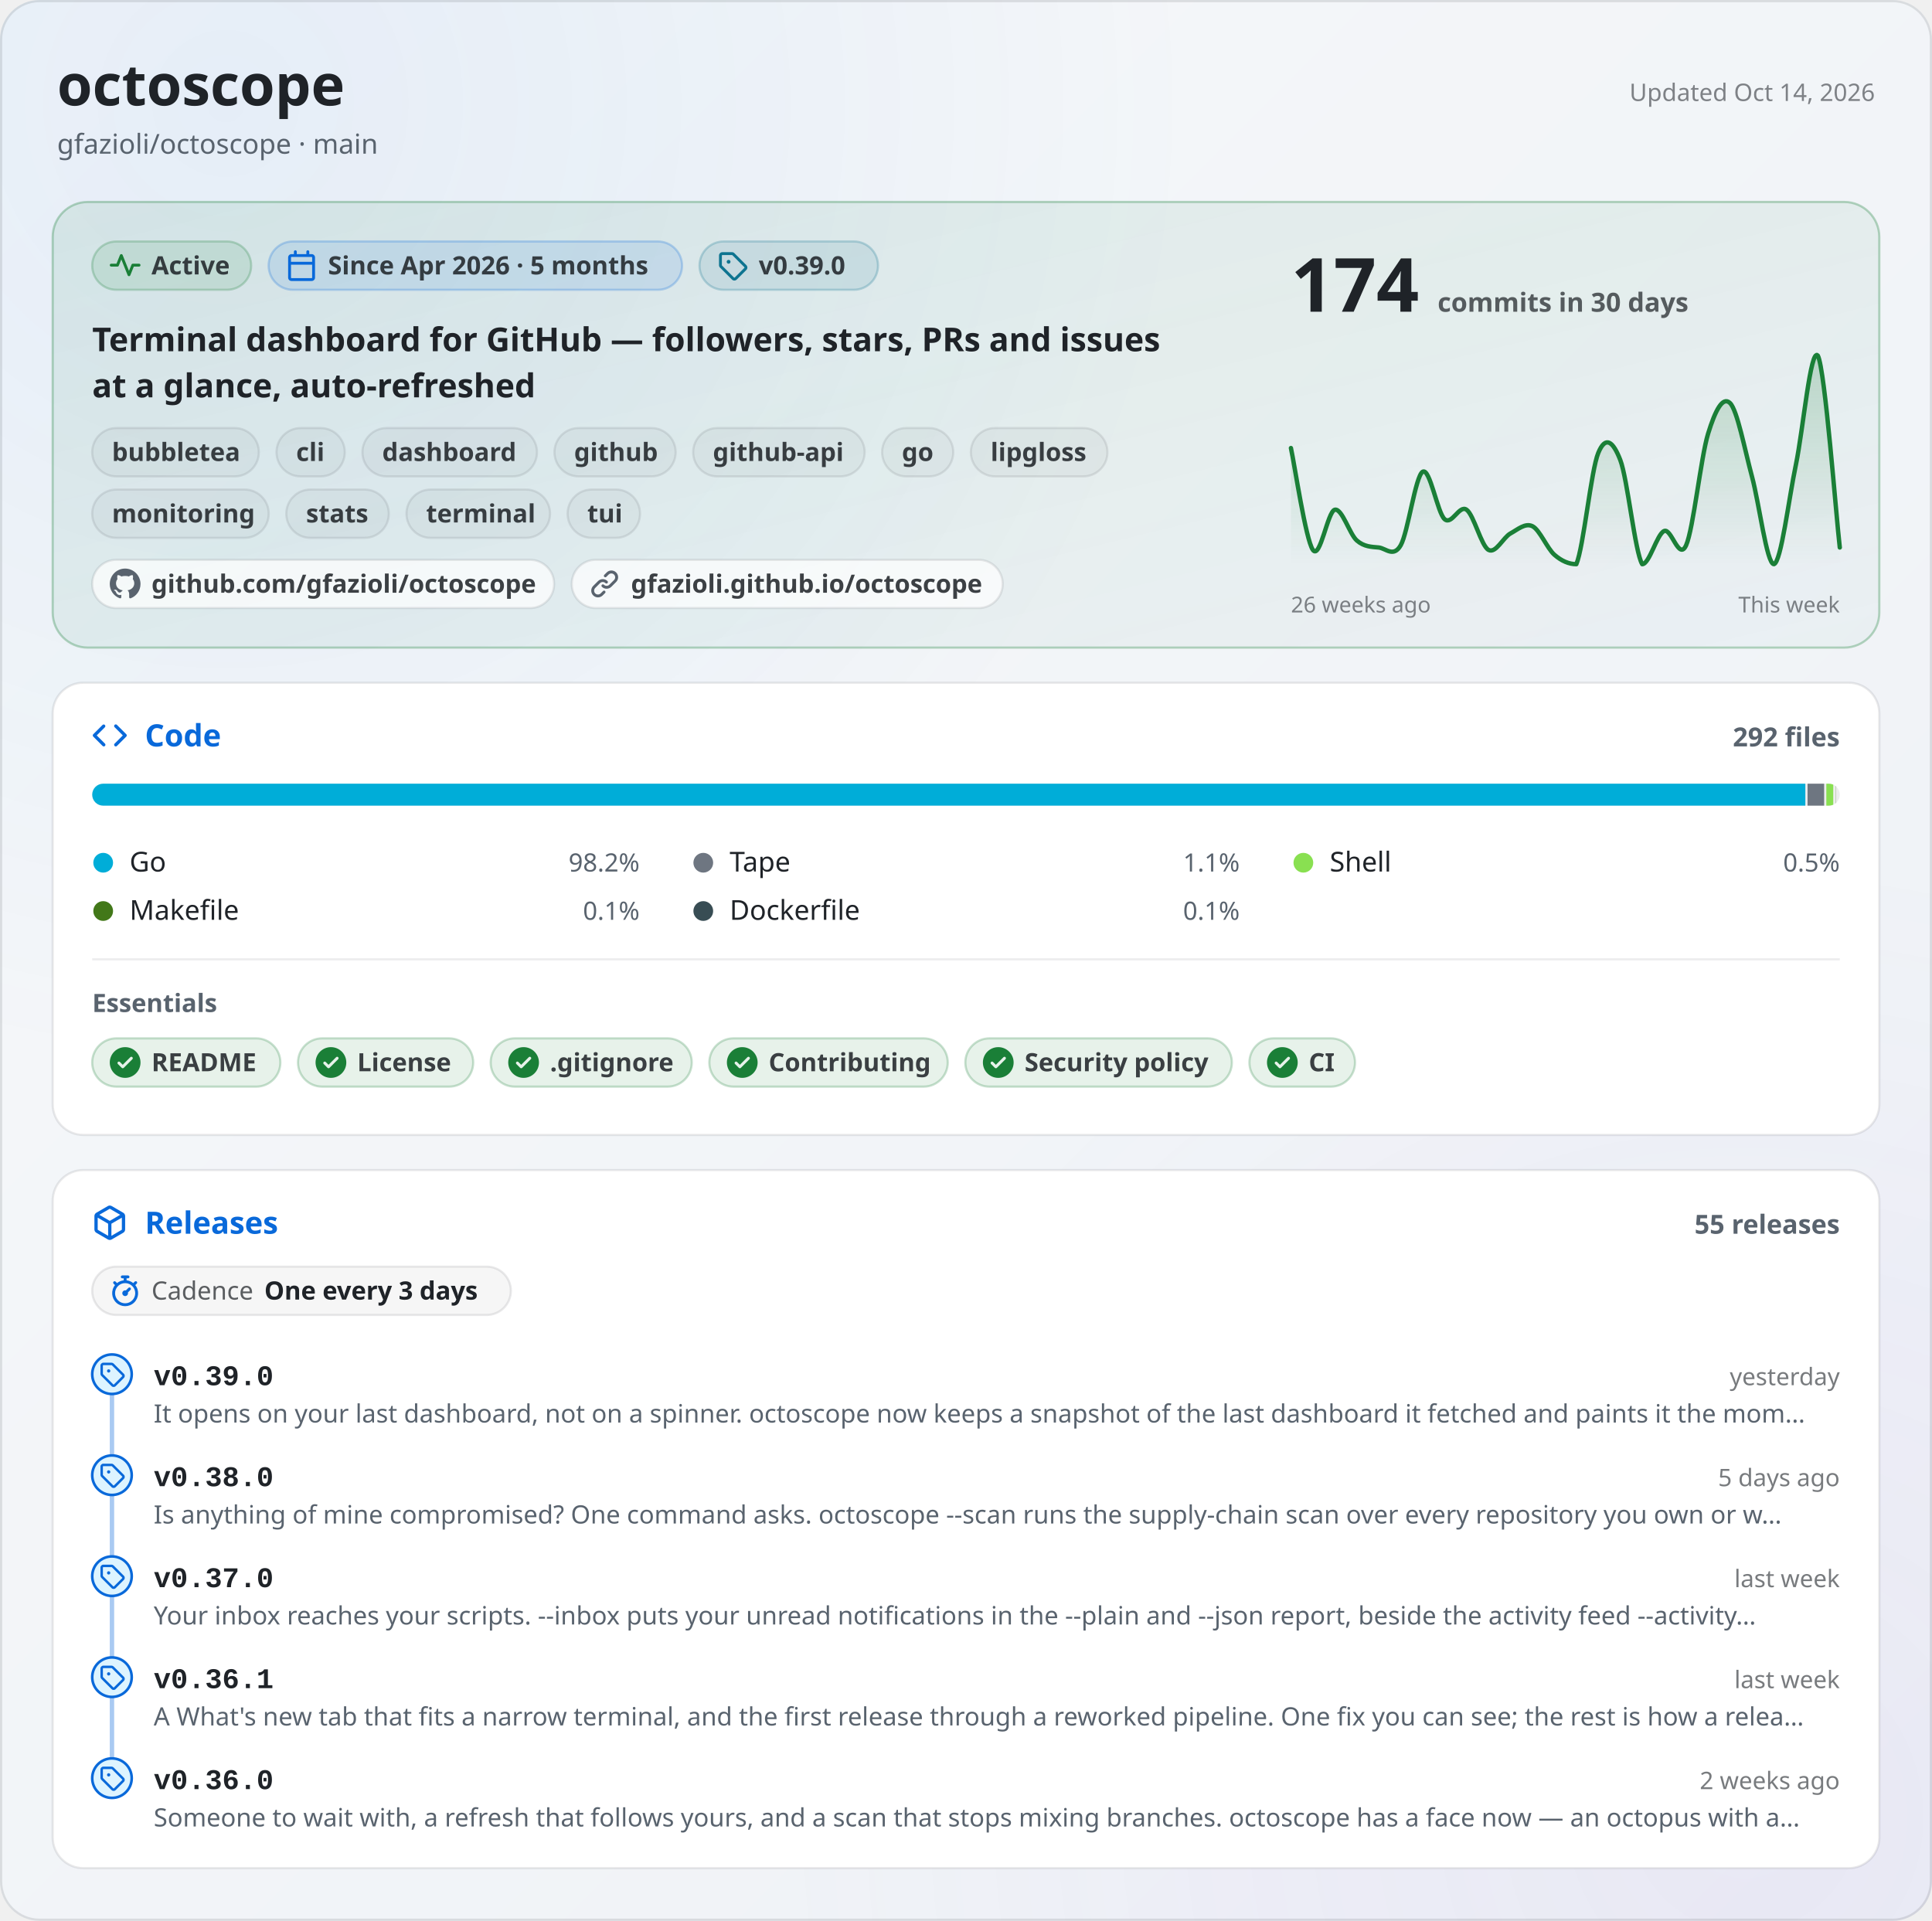
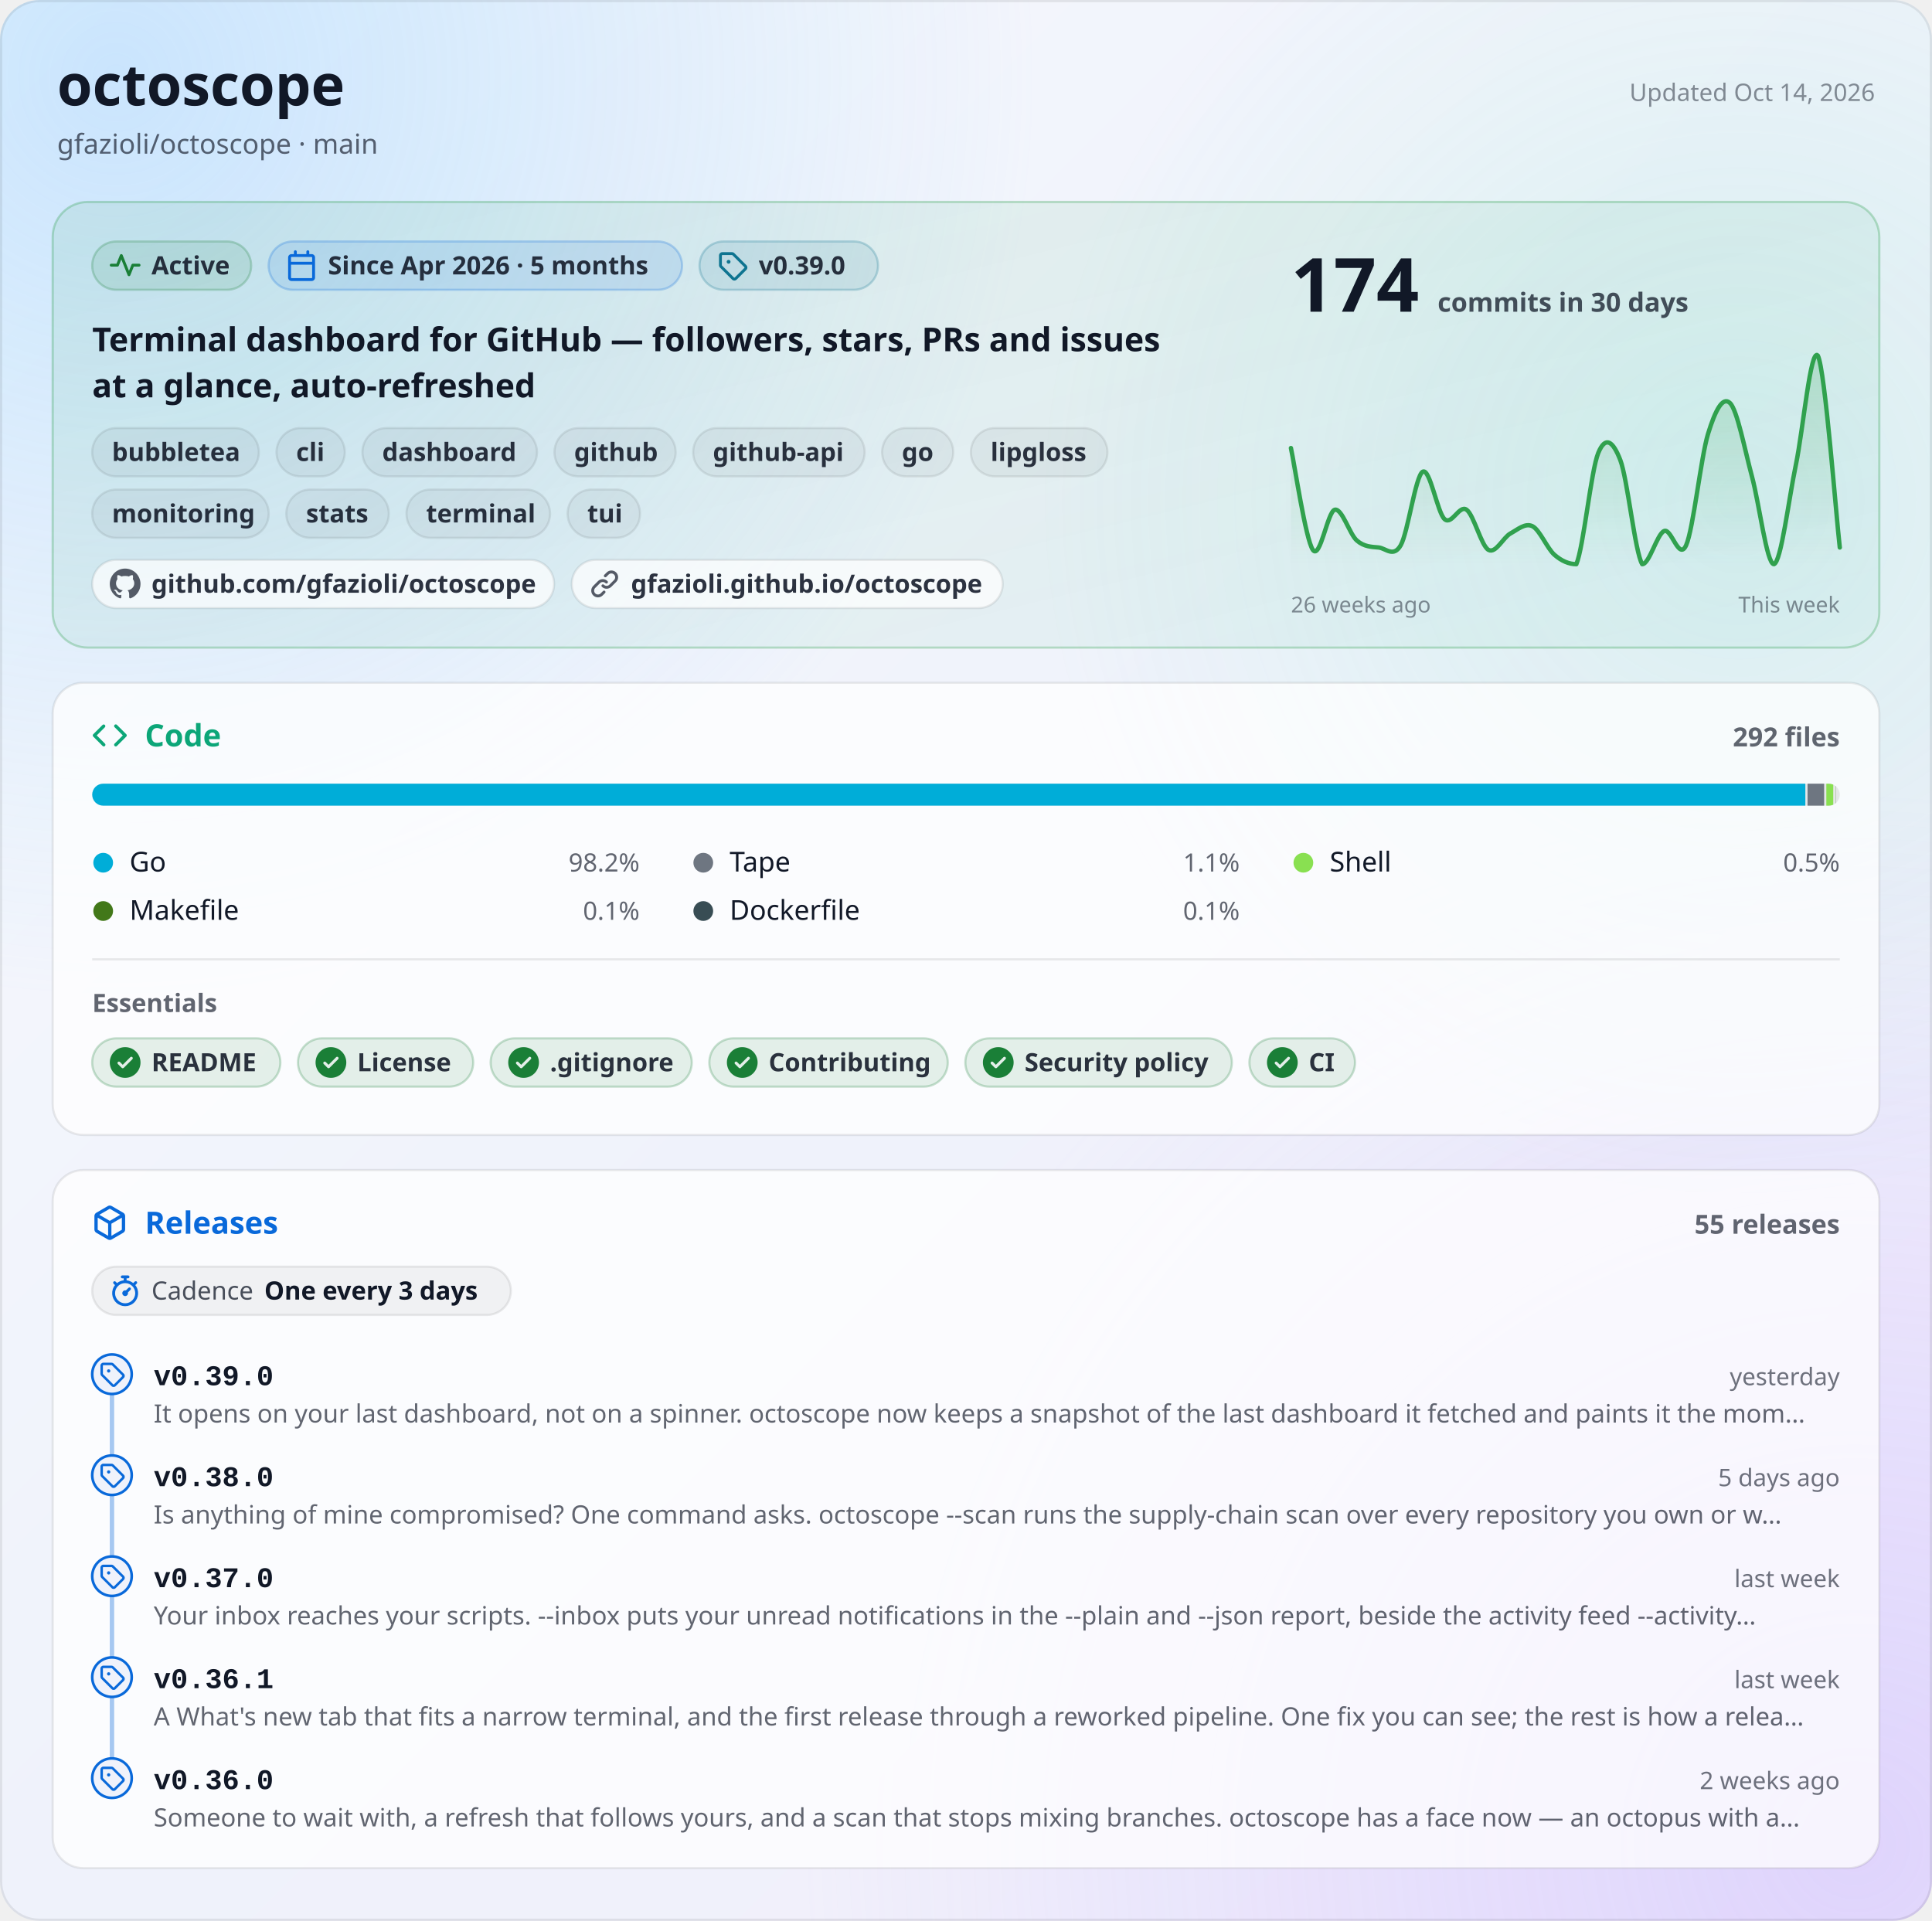
<svg xmlns="http://www.w3.org/2000/svg" width="880" height="875" viewBox="0 0 880 875" role="img" aria-labelledby="t d">
  <style>
-   text { font-family: -apple-system, BlinkMacSystemFont, "Segoe UI", "Noto Sans", Helvetica, Arial, sans-serif; fill: #1f2328; }
+   text { font-family: -apple-system, BlinkMacSystemFont, "Segoe UI", "Noto Sans", Helvetica, Arial, sans-serif; fill: #111827; }
  .mono, .tagname { font-family: ui-monospace, SFMono-Regular, "SF Mono", Menlo, Consolas, "Liberation Mono", monospace; }
-   .h-name { font-size: 26px; font-weight: 700; fill: #1f2328; }
-   .h-sub { font-size: 12.5px; fill: #59636e; }
-   .name { font-size: 20px; font-weight: 700; fill: #1f2328; }
-   .login { font-size: 13px; fill: #59636e; }
-   .bio { font-size: 13px; fill: rgba(31,35,40,0.86); }
-   .h-meta { font-size: 11.5px; fill: #59636e; }
-   .updated { font-size: 11px; fill: rgba(31,35,40,0.55); }
-   .desc { font-size: 15px; font-weight: 700; fill: #1f2328; }
-   .pill { font-size: 11.5px; font-weight: 600; fill: rgba(31,35,40,0.86); }
-   .pill-off { font-size: 11.5px; font-weight: 600; fill: rgba(31,35,40,0.45); }
-   .pill-k { font-size: 11.5px; fill: rgba(31,35,40,0.72); }
-   .pill-v { font-size: 11.5px; font-weight: 700; fill: #1f2328; }
-   .big { font-size: 34px; font-weight: 700; fill: #1f2328; }
-   .big-cap { font-size: 12px; font-weight: 600; fill: rgba(31,35,40,0.72); }
-   .value { font-size: 26px; font-weight: 700; fill: #1f2328; }
-   .unit { font-size: 14px; font-weight: 600; fill: rgba(31,35,40,0.72); }
-   .label { font-size: 12px; font-weight: 600; fill: #1f2328; }
-   .sub { font-size: 10.5px; fill: rgba(31,35,40,0.6); }
+   .disp { font-family: -apple-system, BlinkMacSystemFont, "Segoe UI", "Noto Sans", Helvetica, Arial, sans-serif; }
+   .h-name { font-size: 26px; font-weight: 700; fill: #111827; }
+   .h-sub { font-size: 12.5px; fill: rgba(17,24,39,0.66); }
+   .name { font-size: 20px; font-weight: 700; fill: #111827; }
+   .login { font-size: 13px; fill: rgba(17,24,39,0.66); }
+   .bio { font-size: 13px; fill: rgba(17,24,39,0.88); }
+   .h-meta { font-size: 11.5px; fill: rgba(17,24,39,0.66); }
+   .updated { font-size: 11px; fill: rgba(17,24,39,0.48); }
+   .desc { font-size: 15px; font-weight: 700; fill: #111827; }
+   .pill { font-size: 11.5px; font-weight: 600; fill: rgba(17,24,39,0.88); }
+   .pill-off { font-size: 11.5px; font-weight: 600; fill: rgba(17,24,39,0.45); }
+   .pill-k { font-size: 11.5px; fill: rgba(17,24,39,0.75); }
+   .pill-v { font-size: 11.5px; font-weight: 700; fill: #111827; }
+   .big { font-size: 34px; font-weight: 700; fill: #111827; }
+   .big-cap { font-size: 12px; font-weight: 600; fill: rgba(17,24,39,0.75); }
+   .value { font-size: 26px; font-weight: 700; fill: #111827; }
+   .unit { font-size: 14px; font-weight: 600; fill: rgba(17,24,39,0.75); }
+   .label { font-size: 12px; font-weight: 600; fill: #111827; }
+   .sub { font-size: 10.5px; fill: rgba(17,24,39,0.6); }
  .title { font-size: 14px; font-weight: 700; }
-   .caption { font-size: 12px; font-weight: 600; fill: #59636e; }
-   .headline { font-size: 12.5px; font-weight: 600; fill: rgba(31,35,40,0.86); }
-   .section { font-size: 11.5px; font-weight: 600; fill: #59636e; }
-   .axis { font-size: 10px; fill: rgba(31,35,40,0.55); }
-   .row { font-size: 12.5px; font-weight: 500; fill: #1f2328; }
-   .pct { font-size: 11.5px; fill: #59636e; }
-   .commit { font-size: 13px; font-weight: 600; fill: #1f2328; }
-   .meta { font-size: 11px; fill: rgba(31,35,40,0.6); }
-   .tagname { font-size: 13px; font-weight: 700; fill: #1f2328; }
-   .excerpt { font-size: 11.5px; fill: #59636e; }
-   .who { font-size: 13px; font-weight: 600; fill: #1f2328; }
-   .count { font-size: 12px; font-weight: 700; fill: #1f2328; }
-   .foot { font-size: 11px; fill: rgba(31,35,40,0.45); }
-   .panel { fill: #ffffff; stroke: rgba(31,35,40,0.10); }
+   .caption { font-size: 12px; font-weight: 600; fill: rgba(17,24,39,0.66); }
+   .headline { font-size: 12.5px; font-weight: 600; fill: rgba(17,24,39,0.88); }
+   .section { font-size: 11.5px; font-weight: 600; fill: rgba(17,24,39,0.66); }
+   .axis { font-size: 10px; fill: rgba(17,24,39,0.48); }
+   .row { font-size: 12.5px; font-weight: 500; fill: #111827; }
+   .pct { font-size: 11.5px; fill: rgba(17,24,39,0.66); }
+   .commit { font-size: 13px; font-weight: 600; fill: #111827; }
+   .meta { font-size: 11px; fill: rgba(17,24,39,0.6); }
+   .tagname { font-size: 13px; font-weight: 700; fill: #111827; }
+   .excerpt { font-size: 11.5px; fill: rgba(17,24,39,0.66); }
+   .who { font-size: 13px; font-weight: 600; fill: #111827; }
+   .count { font-size: 12px; font-weight: 700; fill: #111827; }
+   .foot { font-size: 11px; fill: rgba(17,24,39,0.45); }
+   .panel { fill: rgba(255,255,255,0.74); stroke: rgba(0,0,0,0.08); }
</style>
  <defs>
+     <clipPath id="card">
+       <rect width="880" height="875" rx="18" />
+     </clipPath>
    <linearGradient id="bg" x1="0" y1="0" x2="1" y2="1">
-       <stop offset="0" stop-color="#f6f8fa" />
-       <stop offset="1" stop-color="#eef1f6" />
-     </linearGradient>
-     <radialGradient id="glow-a" cx="0.12" cy="0.06" r="0.5">
-       <stop offset="0" stop-color="#0969da" stop-opacity="0.07" />
-       <stop offset="1" stop-color="#0969da" stop-opacity="0" />
+       <stop offset="0" stop-color="#F7F9FD" />
+       <stop offset="0.5" stop-color="#EFF2FB" />
+       <stop offset="1" stop-color="#F3EEFC" />
+     </linearGradient>
+     <radialGradient id="glow-0" gradientUnits="userSpaceOnUse" cx="52.8" cy="35.0" r="420">
+       <stop offset="0" stop-color="#74C0FC" stop-opacity="0.34" />
+       <stop offset="1" stop-color="#74C0FC" stop-opacity="0" />
    </radialGradient>
-     <radialGradient id="glow-b" cx="0.9" cy="0.94" r="0.5">
-       <stop offset="0" stop-color="#8250df" stop-opacity="0.06" />
-       <stop offset="1" stop-color="#8250df" stop-opacity="0" />
+     <radialGradient id="glow-1" gradientUnits="userSpaceOnUse" cx="844.8" cy="840.0" r="480">
+       <stop offset="0" stop-color="#B197FC" stop-opacity="0.3" />
+       <stop offset="1" stop-color="#B197FC" stop-opacity="0" />
+     </radialGradient>
+     <radialGradient id="glow-2" gradientUnits="userSpaceOnUse" cx="792.0" cy="227.5" r="320">
+       <stop offset="0" stop-color="#63E6BE" stop-opacity="0.16" />
+       <stop offset="1" stop-color="#63E6BE" stop-opacity="0" />
    </radialGradient>
    <linearGradient id="hero" x1="0" y1="0" x2="1" y2="1">
-       <stop offset="0" stop-color="#1a7f37" stop-opacity="0.1" />
-       <stop offset="1" stop-color="#0f766e" stop-opacity="0.03" />
+       <stop offset="0" stop-color="#30A14E" stop-opacity="0.1" />
+       <stop offset="1" stop-color="#0CA678" stop-opacity="0.04" />
    </linearGradient>
    <linearGradient id="spark" x1="0" y1="0" x2="0" y2="1">
-       <stop offset="0" stop-color="#1a7f37" stop-opacity="0.22" />
-       <stop offset="1" stop-color="#1a7f37" stop-opacity="0" />
+       <stop offset="0" stop-color="#30A14E" stop-opacity="0.22" />
+       <stop offset="1" stop-color="#30A14E" stop-opacity="0" />
    </linearGradient>
    <linearGradient id="tile-0" x1="0" y1="0" x2="1" y2="1">
-       <stop offset="0" stop-color="#4f46e5" stop-opacity="0.16" />
-       <stop offset="1" stop-color="#4f46e5" stop-opacity="0.04" />
+       <stop offset="0" stop-color="#4f46e5" stop-opacity="0.17" />
+       <stop offset="1" stop-color="#4f46e5" stop-opacity="0.05" />
    </linearGradient>
    <linearGradient id="tile-1" x1="0" y1="0" x2="1" y2="1">
-       <stop offset="0" stop-color="#0f766e" stop-opacity="0.16" />
-       <stop offset="1" stop-color="#0f766e" stop-opacity="0.04" />
+       <stop offset="0" stop-color="#0f766e" stop-opacity="0.17" />
+       <stop offset="1" stop-color="#0f766e" stop-opacity="0.05" />
    </linearGradient>
    <linearGradient id="tile-2" x1="0" y1="0" x2="1" y2="1">
-       <stop offset="0" stop-color="#1a7f37" stop-opacity="0.16" />
-       <stop offset="1" stop-color="#1a7f37" stop-opacity="0.04" />
+       <stop offset="0" stop-color="#1a7f37" stop-opacity="0.17" />
+       <stop offset="1" stop-color="#1a7f37" stop-opacity="0.05" />
    </linearGradient>
    <linearGradient id="tile-3" x1="0" y1="0" x2="1" y2="1">
-       <stop offset="0" stop-color="#0e7490" stop-opacity="0.16" />
-       <stop offset="1" stop-color="#0e7490" stop-opacity="0.04" />
+       <stop offset="0" stop-color="#0e7490" stop-opacity="0.17" />
+       <stop offset="1" stop-color="#0e7490" stop-opacity="0.05" />
    </linearGradient>
    <linearGradient id="tile-4" x1="0" y1="0" x2="1" y2="1">
-       <stop offset="0" stop-color="#0969da" stop-opacity="0.16" />
-       <stop offset="1" stop-color="#0969da" stop-opacity="0.04" />
+       <stop offset="0" stop-color="#0969da" stop-opacity="0.17" />
+       <stop offset="1" stop-color="#0969da" stop-opacity="0.05" />
    </linearGradient>
    <linearGradient id="tile-5" x1="0" y1="0" x2="1" y2="1">
-       <stop offset="0" stop-color="#8250df" stop-opacity="0.16" />
-       <stop offset="1" stop-color="#8250df" stop-opacity="0.04" />
+       <stop offset="0" stop-color="#8250df" stop-opacity="0.17" />
+       <stop offset="1" stop-color="#8250df" stop-opacity="0.05" />
    </linearGradient>
    <linearGradient id="tile-6" x1="0" y1="0" x2="1" y2="1">
-       <stop offset="0" stop-color="#9a6700" stop-opacity="0.16" />
-       <stop offset="1" stop-color="#9a6700" stop-opacity="0.04" />
+       <stop offset="0" stop-color="#9a6700" stop-opacity="0.17" />
+       <stop offset="1" stop-color="#9a6700" stop-opacity="0.05" />
    </linearGradient>
    <linearGradient id="tile-7" x1="0" y1="0" x2="1" y2="1">
-       <stop offset="0" stop-color="#0f766e" stop-opacity="0.16" />
-       <stop offset="1" stop-color="#0f766e" stop-opacity="0.04" />
+       <stop offset="0" stop-color="#0f766e" stop-opacity="0.17" />
+       <stop offset="1" stop-color="#0f766e" stop-opacity="0.05" />
    </linearGradient>
    <linearGradient id="tile-8" x1="0" y1="0" x2="1" y2="1">
-       <stop offset="0" stop-color="#59636e" stop-opacity="0.16" />
-       <stop offset="1" stop-color="#59636e" stop-opacity="0.04" />
+       <stop offset="0" stop-color="#59636e" stop-opacity="0.17" />
+       <stop offset="1" stop-color="#59636e" stop-opacity="0.05" />
    </linearGradient>
    <linearGradient id="tile-9" x1="0" y1="0" x2="1" y2="1">
-       <stop offset="0" stop-color="#bc4c00" stop-opacity="0.16" />
-       <stop offset="1" stop-color="#bc4c00" stop-opacity="0.04" />
+       <stop offset="0" stop-color="#bc4c00" stop-opacity="0.17" />
+       <stop offset="1" stop-color="#bc4c00" stop-opacity="0.05" />
    </linearGradient>
    <linearGradient id="tile-10" x1="0" y1="0" x2="1" y2="1">
-       <stop offset="0" stop-color="#8250df" stop-opacity="0.16" />
-       <stop offset="1" stop-color="#8250df" stop-opacity="0.04" />
+       <stop offset="0" stop-color="#8250df" stop-opacity="0.17" />
+       <stop offset="1" stop-color="#8250df" stop-opacity="0.05" />
    </linearGradient>
    <linearGradient id="tile-11" x1="0" y1="0" x2="1" y2="1">
-       <stop offset="0" stop-color="#cf2255" stop-opacity="0.16" />
-       <stop offset="1" stop-color="#cf2255" stop-opacity="0.04" />
+       <stop offset="0" stop-color="#cf2255" stop-opacity="0.17" />
+       <stop offset="1" stop-color="#cf2255" stop-opacity="0.05" />
    </linearGradient>
  </defs>
-   <rect width="880" height="875" rx="18" fill="url(#bg)" />
-   <rect width="880" height="875" rx="18" fill="url(#glow-a)" />
-   <rect width="880" height="875" rx="18" fill="url(#glow-b)" />
-   <rect x="0.5" y="0.5" width="879" height="874" rx="17.5" fill="none" stroke="rgba(31,35,40,0.12)" />
-   <text x="26" y="48" class="h-name">octoscope</text>
+   <g clip-path="url(#card)">
+     <rect width="880" height="875" fill="url(#bg)" />
+     <rect width="880" height="875" rx="18" fill="url(#glow-0)" />
+     <rect width="880" height="875" rx="18" fill="url(#glow-1)" />
+     <rect width="880" height="875" rx="18" fill="url(#glow-2)" />
+   </g>
+   <rect x="0.5" y="0.5" width="879" height="874" rx="17.5" fill="none" stroke="rgba(0,0,0,0.08)" />
+   <text x="26" y="48" class="h-name disp">octoscope</text>
  <text x="26" y="70" class="h-sub">gfazioli/octoscope · main</text>
  <text x="854" y="46" class="updated" text-anchor="end">Updated Oct 14, 2026</text>
-   <rect x="24" y="92" width="832" height="203" rx="16" fill="url(#hero)" stroke="#1a7f374d" />
+   <rect x="24" y="92" width="832" height="203" rx="16" fill="url(#hero)" stroke="#30A14E4d" />
  <rect x="42" y="110" width="72.4" height="22" rx="11" fill="#1a7f371a" stroke="#1a7f373d" />
  <g transform="translate(50 114) scale(0.875)" fill="#1a7f37">
    <path d="M6 2c.306 0 .582.187.696.471L10 10.731l1.304-3.26A.751.751 0 0 1 12 7h3.25a.75.75 0 0 1 0 1.5h-2.742l-1.812 4.528a.751.751 0 0 1-1.392 0L6 4.77 4.696 8.03A.75.75 0 0 1 4 8.5H.75a.75.75 0 0 1 0-1.5h2.742l1.812-4.529A.751.751 0 0 1 6 2Z" />
  </g>
  <text x="69.0" y="125" class="pill">Active</text>
  <rect x="122.363" y="110" width="188.3" height="22" rx="11" fill="#0969da1a" stroke="#0969da3d" />
  <g transform="translate(130.363 114) scale(0.875)" fill="#0969da">
    <path d="M4.75 0a.75.75 0 0 1 .75.75V2h5V.75a.75.75 0 0 1 1.5 0V2h1.25c.966 0 1.75.784 1.75 1.75v10.5A1.75 1.75 0 0 1 13.25 16H2.75A1.75 1.75 0 0 1 1 14.25V3.75C1 2.784 1.784 2 2.75 2H4V.75A.75.75 0 0 1 4.75 0ZM2.5 7.5v6.75c0 .138.112.25.25.25h10.5a.25.25 0 0 0 .25-.25V7.5Zm10.75-4H2.75a.25.25 0 0 0-.25.25V6h11V3.75a.25.25 0 0 0-.25-.25Z" />
  </g>
  <text x="149.4" y="125" class="pill">Since Apr 2026 · 5 months</text>
  <rect x="318.618" y="110" width="81.3" height="22" rx="11" fill="#0e74901a" stroke="#0e74903d" />
  <g transform="translate(326.6184 114) scale(0.875)" fill="#0e7490">
    <path d="M1 7.775V2.75C1 1.784 1.784 1 2.75 1h5.025c.464 0 .91.184 1.238.513l6.25 6.25a1.75 1.75 0 0 1 0 2.474l-5.026 5.026a1.75 1.75 0 0 1-2.474 0l-6.25-6.25A1.752 1.752 0 0 1 1 7.775Zm1.5 0c0 .066.026.13.073.177l6.25 6.25a.25.25 0 0 0 .354 0l5.025-5.025a.25.25 0 0 0 0-.354l-6.25-6.25a.25.25 0 0 0-.177-.073H2.75a.25.25 0 0 0-.25.25ZM6 5a1 1 0 1 1 0 2 1 1 0 0 1 0-2Z" />
  </g>
  <text x="345.6" y="125" class="pill">v0.39.0</text>
  <text x="42" y="160" class="desc">Terminal dashboard for GitHub — followers, stars, PRs and issues</text>
  <text x="42" y="181" class="desc">at a glance, auto-refreshed</text>
-   <rect x="42" y="195" width="75.9" height="22" rx="11" fill="rgba(31,35,40,0.04)" stroke="rgba(31,35,40,0.10)" />
+   <rect x="42" y="195" width="75.9" height="22" rx="11" fill="rgba(0,0,0,0.045)" stroke="rgba(0,0,0,0.08)" />
  <text x="51.0" y="210" class="pill">bubbletea</text>
-   <rect x="125.946" y="195" width="31.1" height="22" rx="11" fill="rgba(31,35,40,0.04)" stroke="rgba(31,35,40,0.10)" />
+   <rect x="125.946" y="195" width="31.1" height="22" rx="11" fill="rgba(0,0,0,0.045)" stroke="rgba(0,0,0,0.08)" />
  <text x="134.9" y="210" class="pill">cli</text>
-   <rect x="165.084" y="195" width="79.5" height="22" rx="11" fill="rgba(31,35,40,0.04)" stroke="rgba(31,35,40,0.10)" />
+   <rect x="165.084" y="195" width="79.5" height="22" rx="11" fill="rgba(0,0,0,0.045)" stroke="rgba(0,0,0,0.08)" />
  <text x="174.1" y="210" class="pill">dashboard</text>
-   <rect x="252.549" y="195" width="55.2" height="22" rx="11" fill="rgba(31,35,40,0.04)" stroke="rgba(31,35,40,0.10)" />
+   <rect x="252.549" y="195" width="55.2" height="22" rx="11" fill="rgba(0,0,0,0.045)" stroke="rgba(0,0,0,0.08)" />
  <text x="261.5" y="210" class="pill">github</text>
-   <rect x="315.733" y="195" width="78.1" height="22" rx="11" fill="rgba(31,35,40,0.04)" stroke="rgba(31,35,40,0.10)" />
+   <rect x="315.733" y="195" width="78.1" height="22" rx="11" fill="rgba(0,0,0,0.045)" stroke="rgba(0,0,0,0.08)" />
  <text x="324.7" y="210" class="pill">github-api</text>
-   <rect x="401.791" y="195" width="32.4" height="22" rx="11" fill="rgba(31,35,40,0.04)" stroke="rgba(31,35,40,0.10)" />
+   <rect x="401.791" y="195" width="32.4" height="22" rx="11" fill="rgba(0,0,0,0.045)" stroke="rgba(0,0,0,0.08)" />
  <text x="410.8" y="210" class="pill">go</text>
-   <rect x="442.219" y="195" width="62.2" height="22" rx="11" fill="rgba(31,35,40,0.04)" stroke="rgba(31,35,40,0.10)" />
+   <rect x="442.219" y="195" width="62.2" height="22" rx="11" fill="rgba(0,0,0,0.045)" stroke="rgba(0,0,0,0.08)" />
  <text x="451.2" y="210" class="pill">lipgloss</text>
-   <rect x="42" y="223" width="80.4" height="22" rx="11" fill="rgba(31,35,40,0.04)" stroke="rgba(31,35,40,0.10)" />
+   <rect x="42" y="223" width="80.4" height="22" rx="11" fill="rgba(0,0,0,0.045)" stroke="rgba(0,0,0,0.08)" />
  <text x="51.0" y="238" class="pill">monitoring</text>
-   <rect x="130.404" y="223" width="46.7" height="22" rx="11" fill="rgba(31,35,40,0.04)" stroke="rgba(31,35,40,0.10)" />
+   <rect x="130.404" y="223" width="46.7" height="22" rx="11" fill="rgba(0,0,0,0.045)" stroke="rgba(0,0,0,0.08)" />
  <text x="139.4" y="238" class="pill">stats</text>
-   <rect x="185.142" y="223" width="65.4" height="22" rx="11" fill="rgba(31,35,40,0.04)" stroke="rgba(31,35,40,0.10)" />
+   <rect x="185.142" y="223" width="65.4" height="22" rx="11" fill="rgba(0,0,0,0.045)" stroke="rgba(0,0,0,0.08)" />
  <text x="194.1" y="238" class="pill">terminal</text>
-   <rect x="258.531" y="223" width="33.0" height="22" rx="11" fill="rgba(31,35,40,0.04)" stroke="rgba(31,35,40,0.10)" />
+   <rect x="258.531" y="223" width="33.0" height="22" rx="11" fill="rgba(0,0,0,0.045)" stroke="rgba(0,0,0,0.08)" />
  <text x="267.5" y="238" class="pill">tui</text>
-   <rect x="42" y="255" width="210.4" height="22" rx="11" fill="rgba(255,255,255,0.7)" stroke="rgba(31,35,40,0.10)" />
-   <g transform="translate(50 259) scale(0.875)" fill="#59636e">
+   <rect x="42" y="255" width="210.4" height="22" rx="11" fill="rgba(255,255,255,0.7)" stroke="rgba(0,0,0,0.08)" />
+   <g transform="translate(50 259) scale(0.875)" fill="rgba(17,24,39,0.7)">
    <path d="M6.766 11.328c-2.063-.25-3.516-1.734-3.516-3.656 0-.781.281-1.625.75-2.188-.203-.515-.172-1.609.063-2.062.625-.078 1.468.25 1.968.703.594-.187 1.219-.281 1.985-.281.765 0 1.39.094 1.953.265.484-.437 1.344-.765 1.969-.687.218.422.25 1.515.046 2.047.5.593.766 1.39.766 2.203 0 1.922-1.453 3.375-3.547 3.64.531.344.89 1.094.89 1.954v1.625c0 .468.391.734.86.547C13.781 14.359 16 11.53 16 8.03 16 3.61 12.406 0 7.984 0 3.563 0 0 3.61 0 8.031a7.88 7.88 0 0 0 5.172 7.422c.422.156.828-.125.828-.547v-1.25c-.219.094-.5.156-.75.156-1.031 0-1.64-.562-2.078-1.609-.172-.422-.36-.672-.719-.719-.187-.015-.25-.093-.25-.187 0-.188.313-.328.625-.328.453 0 .844.281 1.25.86.313.452.64.655 1.031.655s.641-.14 1-.5c.266-.265.47-.5.657-.656" />
  </g>
  <text x="69.0" y="270" class="pill">github.com/gfazioli/octoscope</text>
-   <rect x="260.425" y="255" width="196.3" height="22" rx="11" fill="rgba(255,255,255,0.7)" stroke="rgba(31,35,40,0.10)" />
-   <g transform="translate(268.4251 259) scale(0.875)" fill="#59636e">
+   <rect x="260.425" y="255" width="196.3" height="22" rx="11" fill="rgba(255,255,255,0.7)" stroke="rgba(0,0,0,0.08)" />
+   <g transform="translate(268.4251 259) scale(0.875)" fill="rgba(17,24,39,0.7)">
    <path d="m7.775 3.275 1.25-1.25a3.5 3.5 0 1 1 4.95 4.95l-2.5 2.5a3.5 3.5 0 0 1-4.95 0 .751.751 0 0 1 .018-1.042.751.751 0 0 1 1.042-.018 1.998 1.998 0 0 0 2.83 0l2.5-2.5a2.002 2.002 0 0 0-2.83-2.83l-1.25 1.25a.751.751 0 0 1-1.042-.018.751.751 0 0 1-.018-1.042Zm-4.69 9.64a1.998 1.998 0 0 0 2.83 0l1.25-1.25a.751.751 0 0 1 1.042.018.751.751 0 0 1 .018 1.042l-1.25 1.25a3.5 3.5 0 1 1-4.95-4.95l2.5-2.5a3.5 3.5 0 0 1 4.95 0 .751.751 0 0 1-.018 1.042.751.751 0 0 1-1.042.018 1.998 1.998 0 0 0-2.83 0l-2.5 2.5a1.998 1.998 0 0 0 0 2.83Z" />
  </g>
  <text x="287.4" y="270" class="pill">gfazioli.github.io/octoscope</text>
-   <text x="588" y="142" class="big">174</text>
+   <text x="588" y="142" class="big disp">174</text>
  <text x="654.8" y="142" class="big-cap">commits in 30 days</text>
  <path d="M588.0 204.1 C589.7 211.8 594.7 245.8 598.0 250.5 C601.3 255.2 604.7 232.9 608.0 232.2 C611.3 231.5 614.7 243.3 618.0 246.2 C621.3 249.1 624.7 249.1 628.0 249.4 C631.3 249.8 634.7 254.1 638.0 248.4 C641.3 242.6 644.7 216.9 648.0 214.9 C651.3 212.9 654.7 233.6 658.0 236.5 C661.3 239.4 664.7 229.8 668.0 232.2 C671.3 234.5 674.7 248.7 678.0 250.5 C681.3 252.3 684.7 244.8 688.0 243.0 C691.3 241.2 694.7 238.1 698.0 239.7 C701.3 241.3 704.7 249.8 708.0 252.7 C711.3 255.6 714.7 257.0 718.0 257.0 C721.3 249.3 724.7 214.2 728.0 206.3 C731.3 198.3 734.7 201.0 738.0 209.5 C741.3 218.0 744.7 251.6 748.0 257.0 C751.3 257.0 754.7 243.3 758.0 241.9 C761.3 240.4 764.7 255.7 768.0 248.4 C771.3 241.0 774.7 208.4 778.0 197.6 C781.3 186.8 784.7 180.4 788.0 183.6 C791.3 186.8 794.7 204.8 798.0 217.1 C801.3 229.3 804.7 257.0 808.0 257.0 C811.3 256.1 814.7 227.5 818.0 211.7 C821.3 195.8 824.7 158.0 828.0 162.0 C831.3 168.3 836.3 234.9 838.0 249.4 L838 257 L588 257 Z" fill="url(#spark)" />
-   <path d="M588.0 204.1 C589.7 211.8 594.7 245.8 598.0 250.5 C601.3 255.2 604.7 232.9 608.0 232.2 C611.3 231.5 614.7 243.3 618.0 246.2 C621.3 249.1 624.7 249.1 628.0 249.4 C631.3 249.8 634.7 254.1 638.0 248.4 C641.3 242.6 644.7 216.9 648.0 214.9 C651.3 212.9 654.7 233.6 658.0 236.5 C661.3 239.4 664.7 229.8 668.0 232.2 C671.3 234.5 674.7 248.7 678.0 250.5 C681.3 252.3 684.7 244.8 688.0 243.0 C691.3 241.2 694.7 238.1 698.0 239.7 C701.3 241.3 704.7 249.8 708.0 252.7 C711.3 255.6 714.7 257.0 718.0 257.0 C721.3 249.3 724.7 214.2 728.0 206.3 C731.3 198.3 734.7 201.0 738.0 209.5 C741.3 218.0 744.7 251.6 748.0 257.0 C751.3 257.0 754.7 243.3 758.0 241.9 C761.3 240.4 764.7 255.7 768.0 248.4 C771.3 241.0 774.7 208.4 778.0 197.6 C781.3 186.8 784.7 180.4 788.0 183.6 C791.3 186.8 794.7 204.8 798.0 217.1 C801.3 229.3 804.7 257.0 808.0 257.0 C811.3 256.1 814.7 227.5 818.0 211.7 C821.3 195.8 824.7 158.0 828.0 162.0 C831.3 168.3 836.3 234.9 838.0 249.4" fill="none" stroke="#1a7f37" stroke-width="2" stroke-linecap="round" stroke-linejoin="round" />
+   <path d="M588.0 204.1 C589.7 211.8 594.7 245.8 598.0 250.5 C601.3 255.2 604.7 232.9 608.0 232.2 C611.3 231.5 614.7 243.3 618.0 246.2 C621.3 249.1 624.7 249.1 628.0 249.4 C631.3 249.8 634.7 254.1 638.0 248.4 C641.3 242.6 644.7 216.9 648.0 214.9 C651.3 212.9 654.7 233.6 658.0 236.5 C661.3 239.4 664.7 229.8 668.0 232.2 C671.3 234.5 674.7 248.7 678.0 250.5 C681.3 252.3 684.7 244.8 688.0 243.0 C691.3 241.2 694.7 238.1 698.0 239.7 C701.3 241.3 704.7 249.8 708.0 252.7 C711.3 255.6 714.7 257.0 718.0 257.0 C721.3 249.3 724.7 214.2 728.0 206.3 C731.3 198.3 734.7 201.0 738.0 209.5 C741.3 218.0 744.7 251.6 748.0 257.0 C751.3 257.0 754.7 243.3 758.0 241.9 C761.3 240.4 764.7 255.7 768.0 248.4 C771.3 241.0 774.7 208.4 778.0 197.6 C781.3 186.8 784.7 180.4 788.0 183.6 C791.3 186.8 794.7 204.8 798.0 217.1 C801.3 229.3 804.7 257.0 808.0 257.0 C811.3 256.1 814.7 227.5 818.0 211.7 C821.3 195.8 824.7 158.0 828.0 162.0 C831.3 168.3 836.3 234.9 838.0 249.4" fill="none" stroke="#30A14E" stroke-width="2" stroke-linecap="round" stroke-linejoin="round" />
  <text x="588" y="279" class="axis">26 weeks ago</text>
  <text x="838" y="279" class="axis" text-anchor="end">This week</text>
  <rect x="24" y="311" width="832" height="206" rx="14" class="panel" />
-   <g transform="translate(42 327) scale(1)" fill="#0969da">
+   <g transform="translate(42 327) scale(1)" fill="#0CA678">
    <path d="m11.28 3.22 4.25 4.25a.75.75 0 0 1 0 1.06l-4.25 4.25a.749.749 0 0 1-1.275-.326.749.749 0 0 1 .215-.734L13.94 8l-3.72-3.72a.749.749 0 0 1 .326-1.275.749.749 0 0 1 .734.215Zm-6.56 0a.751.751 0 0 1 1.042.018.751.751 0 0 1 .018 1.042L2.06 8l3.72 3.72a.749.749 0 0 1-.326 1.275.749.749 0 0 1-.734-.215L.47 8.53a.75.75 0 0 1 0-1.06Z" />
  </g>
-   <text x="66" y="340" class="title" style="fill: #0969da">Code</text>
+   <text x="66" y="340" class="title disp" style="fill: #0CA678">Code</text>
  <text x="838" y="340" class="caption" text-anchor="end">292 files</text>
  <clipPath id="langbar">
    <rect x="42" y="357" width="796" height="10" rx="5" />
  </clipPath>
  <g clip-path="url(#langbar)">
-     <rect x="42" y="357" width="796" height="10" fill="rgba(31,35,40,0.08)" />
+     <rect x="42" y="357" width="796" height="10" fill="rgba(0,0,0,0.08)" />
    <rect x="42.00" y="357" width="780.31" height="10" fill="#00ADD8" />
    <rect x="823.31" y="357" width="7.56" height="10" fill="#6e7681" />
    <rect x="831.87" y="357" width="3.15" height="10" fill="#89e051" />
    <rect x="836.02" y="357" width="0.09" height="10" fill="#427819" />
    <rect x="837.11" y="357" width="0.00" height="10" fill="#384d54" />
  </g>
  <circle cx="47" cy="393" r="4.5" fill="#00ADD8" />
  <text x="59" y="397" class="row">Go</text>
  <text x="291.333" y="397" class="pct" text-anchor="end">98.2%</text>
  <circle cx="320.333" cy="393" r="4.5" fill="#6e7681" />
  <text x="332.333" y="397" class="row">Tape</text>
  <text x="564.667" y="397" class="pct" text-anchor="end">1.1%</text>
  <circle cx="593.667" cy="393" r="4.5" fill="#89e051" />
  <text x="605.667" y="397" class="row">Shell</text>
  <text x="838" y="397" class="pct" text-anchor="end">0.5%</text>
  <circle cx="47" cy="415" r="4.5" fill="#427819" />
  <text x="59" y="419" class="row">Makefile</text>
  <text x="291.333" y="419" class="pct" text-anchor="end">0.1%</text>
  <circle cx="320.333" cy="415" r="4.5" fill="#384d54" />
  <text x="332.333" y="419" class="row">Dockerfile</text>
  <text x="564.667" y="419" class="pct" text-anchor="end">0.1%</text>
-   <line x1="42" y1="437" x2="838" y2="437" stroke="rgba(31,35,40,0.08)" />
+   <line x1="42" y1="437" x2="838" y2="437" stroke="rgba(0,0,0,0.08)" />
  <text x="42" y="461" class="section">Essentials</text>
  <rect x="42" y="473" width="85.7" height="22" rx="11" fill="#1a7f371a" stroke="#1a7f373d" />
  <g transform="translate(50 477) scale(0.875)" fill="#1a7f37">
    <path d="M8 16A8 8 0 1 1 8 0a8 8 0 0 1 0 16Zm3.78-9.72a.751.751 0 0 0-.018-1.042.751.751 0 0 0-1.042-.018L6.75 9.19 5.28 7.72a.751.751 0 0 0-1.042.018.751.751 0 0 0-.018 1.042l2 2a.75.75 0 0 0 1.06 0Z" />
  </g>
  <text x="69.0" y="488" class="pill">README</text>
  <rect x="135.735" y="473" width="79.8" height="22" rx="11" fill="#1a7f371a" stroke="#1a7f373d" />
  <g transform="translate(143.7352 477) scale(0.875)" fill="#1a7f37">
    <path d="M8 16A8 8 0 1 1 8 0a8 8 0 0 1 0 16Zm3.78-9.72a.751.751 0 0 0-.018-1.042.751.751 0 0 0-1.042-.018L6.75 9.19 5.28 7.72a.751.751 0 0 0-1.042.018.751.751 0 0 0-.018 1.042l2 2a.75.75 0 0 0 1.06 0Z" />
  </g>
  <text x="162.7" y="488" class="pill">License</text>
  <rect x="223.488" y="473" width="91.6" height="22" rx="11" fill="#1a7f371a" stroke="#1a7f373d" />
  <g transform="translate(231.4881 477) scale(0.875)" fill="#1a7f37">
    <path d="M8 16A8 8 0 1 1 8 0a8 8 0 0 1 0 16Zm3.78-9.72a.751.751 0 0 0-.018-1.042.751.751 0 0 0-1.042-.018L6.75 9.19 5.28 7.72a.751.751 0 0 0-1.042.018.751.751 0 0 0-.018 1.042l2 2a.75.75 0 0 0 1.06 0Z" />
  </g>
  <text x="250.5" y="488" class="pill">.gitignore</text>
  <rect x="323.088" y="473" width="108.6" height="22" rx="11" fill="#1a7f371a" stroke="#1a7f373d" />
  <g transform="translate(331.0883 477) scale(0.875)" fill="#1a7f37">
    <path d="M8 16A8 8 0 1 1 8 0a8 8 0 0 1 0 16Zm3.78-9.72a.751.751 0 0 0-.018-1.042.751.751 0 0 0-1.042-.018L6.75 9.19 5.28 7.72a.751.751 0 0 0-1.042.018.751.751 0 0 0-.018 1.042l2 2a.75.75 0 0 0 1.06 0Z" />
  </g>
  <text x="350.1" y="488" class="pill">Contributing</text>
  <rect x="439.697" y="473" width="121.4" height="22" rx="11" fill="#1a7f371a" stroke="#1a7f373d" />
  <g transform="translate(447.697 477) scale(0.875)" fill="#1a7f37">
    <path d="M8 16A8 8 0 1 1 8 0a8 8 0 0 1 0 16Zm3.78-9.72a.751.751 0 0 0-.018-1.042.751.751 0 0 0-1.042-.018L6.75 9.19 5.28 7.72a.751.751 0 0 0-1.042.018.751.751 0 0 0-.018 1.042l2 2a.75.75 0 0 0 1.06 0Z" />
  </g>
  <text x="466.7" y="488" class="pill">Security policy</text>
  <rect x="569.091" y="473" width="48.1" height="22" rx="11" fill="#1a7f371a" stroke="#1a7f373d" />
  <g transform="translate(577.0914 477) scale(0.875)" fill="#1a7f37">
    <path d="M8 16A8 8 0 1 1 8 0a8 8 0 0 1 0 16Zm3.78-9.72a.751.751 0 0 0-.018-1.042.751.751 0 0 0-1.042-.018L6.75 9.19 5.28 7.72a.751.751 0 0 0-1.042.018.751.751 0 0 0-.018 1.042l2 2a.75.75 0 0 0 1.06 0Z" />
  </g>
  <text x="596.1" y="488" class="pill">CI</text>
  <rect x="24" y="533" width="832" height="318" rx="14" class="panel" />
  <g transform="translate(42 549) scale(1)" fill="#0969da">
    <path d="m8.878.392 5.25 3.045c.54.314.872.89.872 1.514v6.098a1.75 1.75 0 0 1-.872 1.514l-5.25 3.045a1.75 1.75 0 0 1-1.756 0l-5.25-3.045A1.75 1.75 0 0 1 1 11.049V4.951c0-.624.332-1.201.872-1.514L7.122.392a1.75 1.75 0 0 1 1.756 0ZM7.875 1.69l-4.63 2.685L8 7.133l4.755-2.758-4.63-2.685a.248.248 0 0 0-.25 0ZM2.5 5.677v5.372c0 .09.047.171.125.216l4.625 2.683V8.432Zm6.25 8.271 4.625-2.683a.25.25 0 0 0 .125-.216V5.677L8.75 8.432Z" />
  </g>
-   <text x="66" y="562" class="title" style="fill: #0969da">Releases</text>
+   <text x="66" y="562" class="title disp" style="fill: #0969da">Releases</text>
  <text x="838" y="562" class="caption" text-anchor="end">55 releases</text>
-   <rect x="42" y="577" width="190.7" height="22" rx="11" fill="rgba(31,35,40,0.04)" stroke="rgba(31,35,40,0.10)" />
+   <rect x="42" y="577" width="190.7" height="22" rx="11" fill="rgba(0,0,0,0.045)" stroke="rgba(0,0,0,0.08)" />
  <g transform="translate(50 581) scale(0.875)" fill="#0969da">
    <path d="M5.75.75A.75.75 0 0 1 6.5 0h3a.75.75 0 0 1 0 1.5h-.75v1l-.001.041a6.724 6.724 0 0 1 3.464 1.435l.007-.006.75-.75a.749.749 0 0 1 1.275.326.749.749 0 0 1-.215.734l-.75.75-.006.007a6.75 6.75 0 1 1-10.548 0L2.72 5.03l-.75-.75a.751.751 0 0 1 .018-1.042.751.751 0 0 1 1.042-.018l.75.75.007.006A6.72 6.72 0 0 1 7.25 2.541V1.5H6.5a.75.75 0 0 1-.75-.75ZM8 14.5a5.25 5.25 0 1 0-.001-10.501A5.25 5.25 0 0 0 8 14.5Zm.389-6.7 1.33-1.33a.75.75 0 1 1 1.061 1.06L9.45 8.861A1.503 1.503 0 0 1 8 10.75a1.499 1.499 0 1 1 .389-2.95Z" />
  </g>
  <text x="69.0" y="592" class="pill-k">Cadence<tspan dx="5" class="pill-v">One every 3 days</tspan>
  </text>
  <line x1="51" y1="626" x2="51" y2="810" stroke="#0969da" stroke-opacity="0.35" stroke-width="2" />
-   <circle cx="51" cy="626" r="9" fill="#ddf4ff" stroke="#0969da" stroke-width="1.2" />
+   <circle cx="51" cy="626" r="9" fill="#EFF2FB" stroke="#0969da" stroke-width="1.2" />
  <g transform="translate(45 620) scale(0.75)" fill="#0969da">
    <path d="M1 7.775V2.75C1 1.784 1.784 1 2.75 1h5.025c.464 0 .91.184 1.238.513l6.25 6.25a1.75 1.75 0 0 1 0 2.474l-5.026 5.026a1.75 1.75 0 0 1-2.474 0l-6.25-6.25A1.752 1.752 0 0 1 1 7.775Zm1.5 0c0 .066.026.13.073.177l6.25 6.25a.25.25 0 0 0 .354 0l5.025-5.025a.25.25 0 0 0 0-.354l-6.25-6.25a.25.25 0 0 0-.177-.073H2.75a.25.25 0 0 0-.25.25ZM6 5a1 1 0 1 1 0 2 1 1 0 0 1 0-2Z" />
  </g>
  <text x="70" y="631" class="tagname">v0.39.0</text>
  <text x="838" y="631" class="meta" text-anchor="end">yesterday</text>
  <text x="70" y="648" class="excerpt">It opens on your last dashboard, not on a spinner. octoscope now keeps a snapshot of the last dashboard it fetched and paints it the mom…</text>
-   <circle cx="51" cy="672" r="9" fill="#ddf4ff" stroke="#0969da" stroke-width="1.2" />
+   <circle cx="51" cy="672" r="9" fill="#EFF2FB" stroke="#0969da" stroke-width="1.2" />
  <g transform="translate(45 666) scale(0.75)" fill="#0969da">
    <path d="M1 7.775V2.75C1 1.784 1.784 1 2.75 1h5.025c.464 0 .91.184 1.238.513l6.25 6.25a1.75 1.75 0 0 1 0 2.474l-5.026 5.026a1.75 1.75 0 0 1-2.474 0l-6.25-6.25A1.752 1.752 0 0 1 1 7.775Zm1.5 0c0 .066.026.13.073.177l6.25 6.25a.25.25 0 0 0 .354 0l5.025-5.025a.25.25 0 0 0 0-.354l-6.25-6.25a.25.25 0 0 0-.177-.073H2.75a.25.25 0 0 0-.25.25ZM6 5a1 1 0 1 1 0 2 1 1 0 0 1 0-2Z" />
  </g>
  <text x="70" y="677" class="tagname">v0.38.0</text>
  <text x="838" y="677" class="meta" text-anchor="end">5 days ago</text>
  <text x="70" y="694" class="excerpt">Is anything of mine compromised? One command asks. octoscope --scan runs the supply-chain scan over every repository you own or w…</text>
-   <circle cx="51" cy="718" r="9" fill="#ddf4ff" stroke="#0969da" stroke-width="1.2" />
+   <circle cx="51" cy="718" r="9" fill="#EFF2FB" stroke="#0969da" stroke-width="1.2" />
  <g transform="translate(45 712) scale(0.75)" fill="#0969da">
    <path d="M1 7.775V2.75C1 1.784 1.784 1 2.75 1h5.025c.464 0 .91.184 1.238.513l6.25 6.25a1.75 1.75 0 0 1 0 2.474l-5.026 5.026a1.75 1.75 0 0 1-2.474 0l-6.25-6.25A1.752 1.752 0 0 1 1 7.775Zm1.5 0c0 .066.026.13.073.177l6.25 6.25a.25.25 0 0 0 .354 0l5.025-5.025a.25.25 0 0 0 0-.354l-6.25-6.25a.25.25 0 0 0-.177-.073H2.75a.25.25 0 0 0-.25.25ZM6 5a1 1 0 1 1 0 2 1 1 0 0 1 0-2Z" />
  </g>
  <text x="70" y="723" class="tagname">v0.37.0</text>
  <text x="838" y="723" class="meta" text-anchor="end">last week</text>
  <text x="70" y="740" class="excerpt">Your inbox reaches your scripts. --inbox puts your unread notifications in the --plain and --json report, beside the activity feed --activity…</text>
-   <circle cx="51" cy="764" r="9" fill="#ddf4ff" stroke="#0969da" stroke-width="1.2" />
+   <circle cx="51" cy="764" r="9" fill="#EFF2FB" stroke="#0969da" stroke-width="1.2" />
  <g transform="translate(45 758) scale(0.75)" fill="#0969da">
    <path d="M1 7.775V2.75C1 1.784 1.784 1 2.75 1h5.025c.464 0 .91.184 1.238.513l6.25 6.25a1.75 1.75 0 0 1 0 2.474l-5.026 5.026a1.75 1.75 0 0 1-2.474 0l-6.25-6.25A1.752 1.752 0 0 1 1 7.775Zm1.5 0c0 .066.026.13.073.177l6.25 6.25a.25.25 0 0 0 .354 0l5.025-5.025a.25.25 0 0 0 0-.354l-6.25-6.25a.25.25 0 0 0-.177-.073H2.75a.25.25 0 0 0-.25.25ZM6 5a1 1 0 1 1 0 2 1 1 0 0 1 0-2Z" />
  </g>
  <text x="70" y="769" class="tagname">v0.36.1</text>
  <text x="838" y="769" class="meta" text-anchor="end">last week</text>
  <text x="70" y="786" class="excerpt">A What's new tab that fits a narrow terminal, and the first release through a reworked pipeline. One fix you can see; the rest is how a relea…</text>
-   <circle cx="51" cy="810" r="9" fill="#ddf4ff" stroke="#0969da" stroke-width="1.2" />
+   <circle cx="51" cy="810" r="9" fill="#EFF2FB" stroke="#0969da" stroke-width="1.2" />
  <g transform="translate(45 804) scale(0.75)" fill="#0969da">
    <path d="M1 7.775V2.75C1 1.784 1.784 1 2.75 1h5.025c.464 0 .91.184 1.238.513l6.25 6.25a1.75 1.75 0 0 1 0 2.474l-5.026 5.026a1.75 1.75 0 0 1-2.474 0l-6.25-6.25A1.752 1.752 0 0 1 1 7.775Zm1.5 0c0 .066.026.13.073.177l6.25 6.25a.25.25 0 0 0 .354 0l5.025-5.025a.25.25 0 0 0 0-.354l-6.25-6.25a.25.25 0 0 0-.177-.073H2.75a.25.25 0 0 0-.25.25ZM6 5a1 1 0 1 1 0 2 1 1 0 0 1 0-2Z" />
  </g>
  <text x="70" y="815" class="tagname">v0.36.0</text>
  <text x="838" y="815" class="meta" text-anchor="end">2 weeks ago</text>
  <text x="70" y="832" class="excerpt">Someone to wait with, a refresh that follows yours, and a scan that stops mixing branches. octoscope has a face now — an octopus with a…</text>
</svg>
